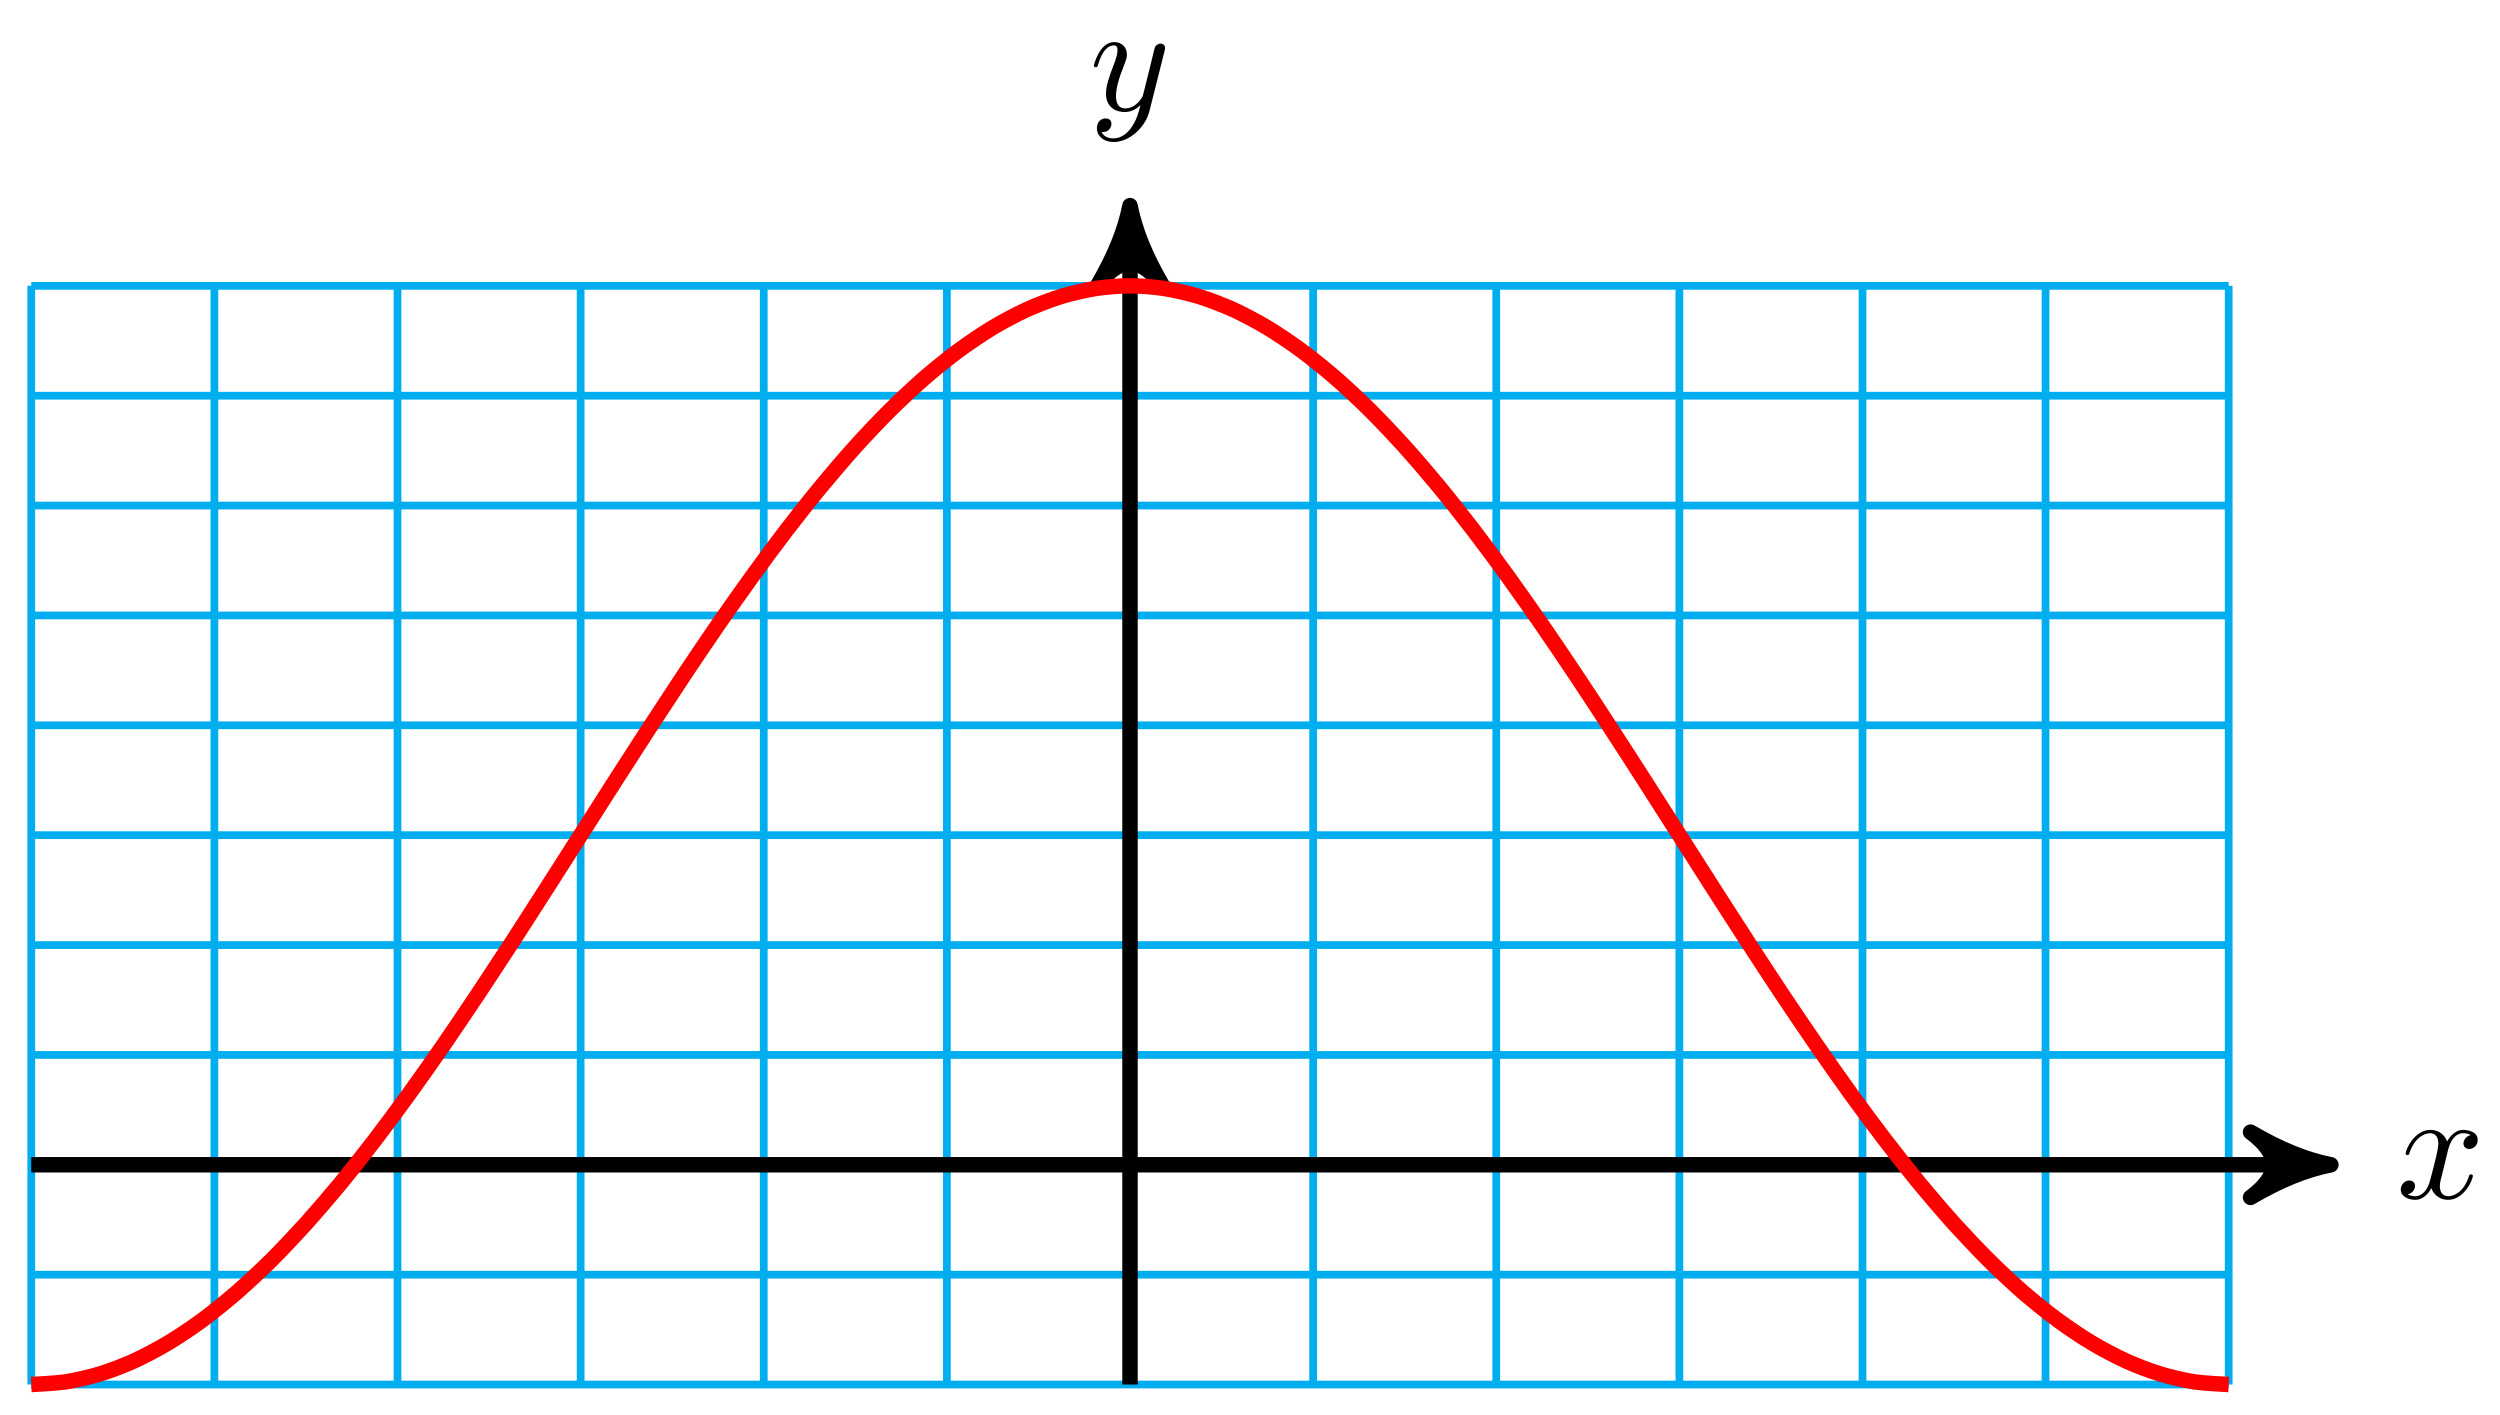
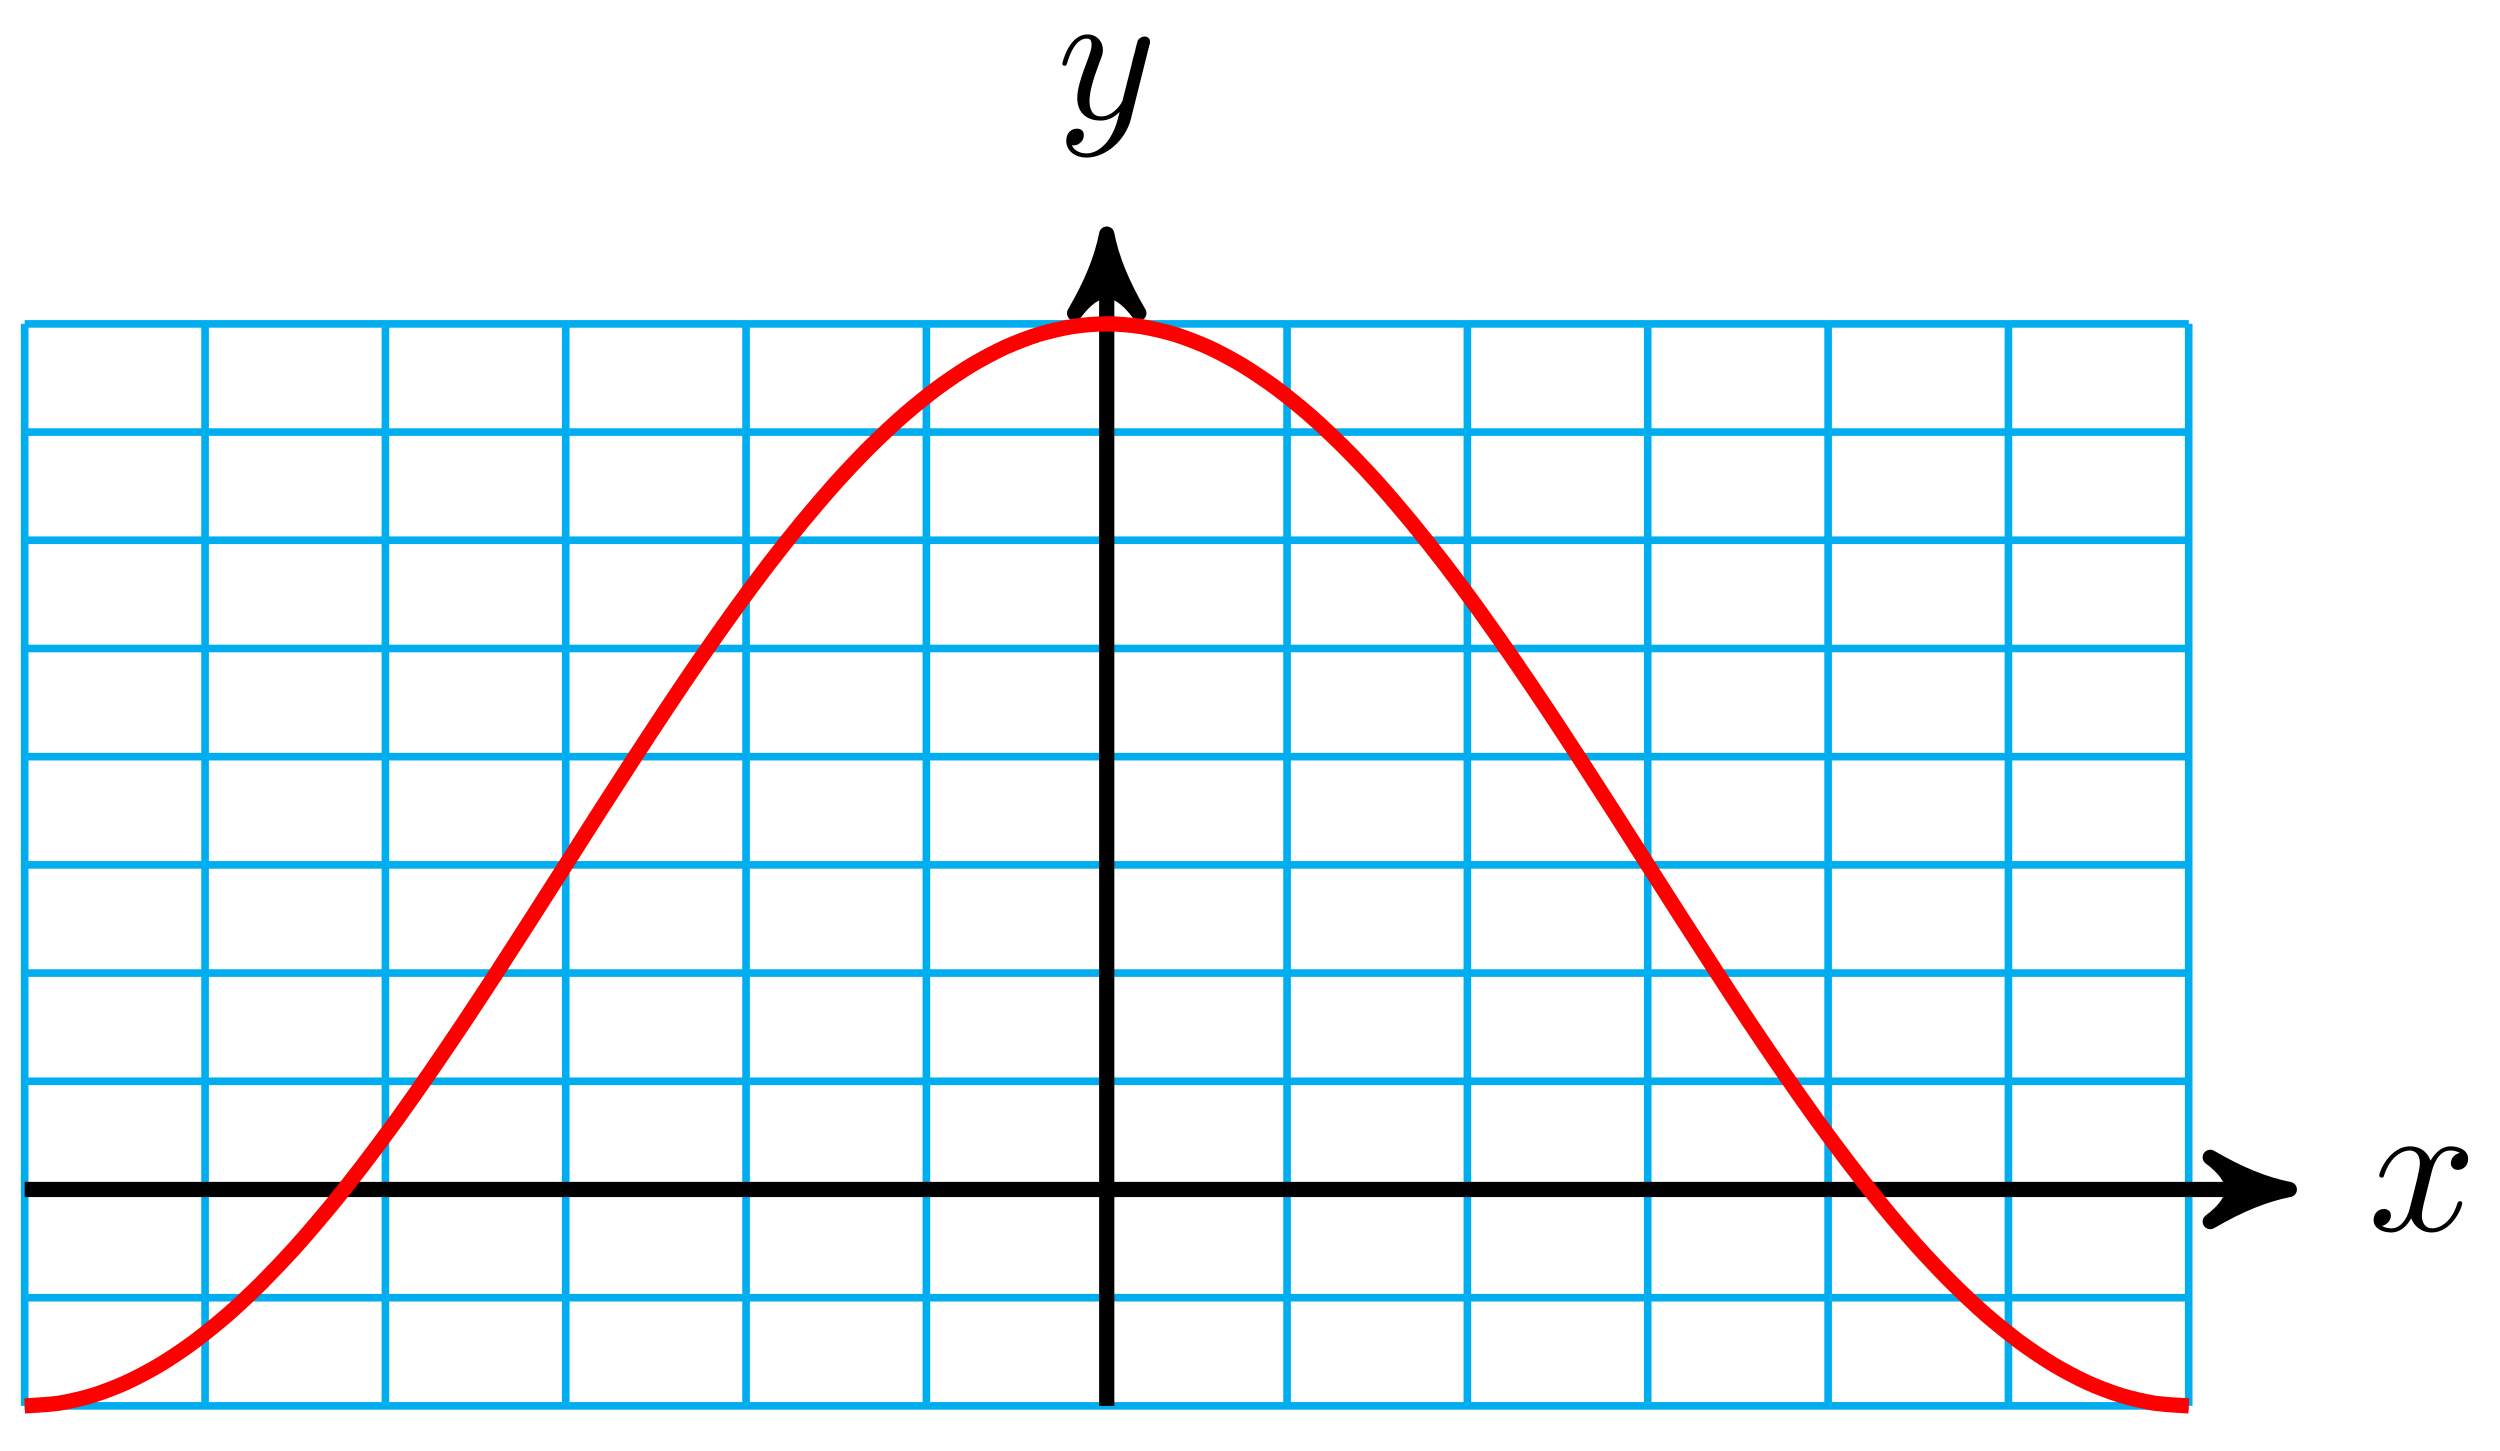
- <svg xmlns="http://www.w3.org/2000/svg" xmlns:xlink="http://www.w3.org/1999/xlink" width="129pt" height="73pt" viewBox="0 0 129 73" version="1.1">
+ <svg xmlns="http://www.w3.org/2000/svg" xmlns:xlink="http://www.w3.org/1999/xlink" width="131pt" height="76pt" viewBox="0 0 131 76" version="1.1">
  <defs>
    <g>
      <symbol overflow="visible" id="glyph0-0">
        <path style="stroke:none;" d="" />
      </symbol>
      <symbol overflow="visible" id="glyph0-1">
-         <path style="stroke:none;" d="M 2.656 -2.406 C 2.703 -2.609 2.891 -3.344 3.453 -3.344 C 3.484 -3.344 3.688 -3.344 3.844 -3.25 C 3.625 -3.203 3.469 -3 3.469 -2.812 C 3.469 -2.688 3.547 -2.531 3.766 -2.531 C 3.938 -2.531 4.203 -2.672 4.203 -3 C 4.203 -3.406 3.734 -3.516 3.453 -3.516 C 3 -3.516 2.719 -3.094 2.625 -2.922 C 2.422 -3.438 1.984 -3.516 1.766 -3.516 C 0.938 -3.516 0.484 -2.5 0.484 -2.297 C 0.484 -2.219 0.562 -2.219 0.578 -2.219 C 0.641 -2.219 0.656 -2.234 0.672 -2.297 C 0.953 -3.141 1.469 -3.344 1.75 -3.344 C 1.891 -3.344 2.172 -3.281 2.172 -2.812 C 2.172 -2.562 2.047 -2.031 1.75 -0.922 C 1.625 -0.422 1.344 -0.094 0.984 -0.094 C 0.938 -0.094 0.75 -0.094 0.594 -0.188 C 0.781 -0.234 0.969 -0.391 0.969 -0.625 C 0.969 -0.844 0.781 -0.906 0.672 -0.906 C 0.438 -0.906 0.234 -0.688 0.234 -0.438 C 0.234 -0.078 0.625 0.094 0.984 0.094 C 1.5 0.094 1.797 -0.469 1.812 -0.516 C 1.906 -0.219 2.203 0.094 2.672 0.094 C 3.5 0.094 3.953 -0.938 3.953 -1.141 C 3.953 -1.219 3.875 -1.219 3.859 -1.219 C 3.781 -1.219 3.766 -1.188 3.75 -1.125 C 3.484 -0.281 2.953 -0.094 2.688 -0.094 C 2.375 -0.094 2.25 -0.344 2.25 -0.609 C 2.25 -0.781 2.297 -0.969 2.391 -1.312 Z M 2.656 -2.406 " />
+         <path style="stroke:none;" d="M 3.328 -3.016 C 3.391 -3.266 3.625 -4.188 4.312 -4.188 C 4.359 -4.188 4.609 -4.188 4.812 -4.062 C 4.531 -4 4.344 -3.766 4.344 -3.516 C 4.344 -3.359 4.453 -3.172 4.719 -3.172 C 4.938 -3.172 5.25 -3.344 5.25 -3.75 C 5.25 -4.266 4.672 -4.406 4.328 -4.406 C 3.75 -4.406 3.406 -3.875 3.281 -3.656 C 3.031 -4.312 2.5 -4.406 2.203 -4.406 C 1.172 -4.406 0.594 -3.125 0.594 -2.875 C 0.594 -2.766 0.703 -2.766 0.719 -2.766 C 0.797 -2.766 0.828 -2.797 0.844 -2.875 C 1.188 -3.938 1.844 -4.188 2.188 -4.188 C 2.375 -4.188 2.719 -4.094 2.719 -3.516 C 2.719 -3.203 2.547 -2.547 2.188 -1.141 C 2.031 -0.531 1.672 -0.109 1.234 -0.109 C 1.172 -0.109 0.953 -0.109 0.734 -0.234 C 0.984 -0.297 1.203 -0.5 1.203 -0.781 C 1.203 -1.047 0.984 -1.125 0.844 -1.125 C 0.531 -1.125 0.297 -0.875 0.297 -0.547 C 0.297 -0.094 0.781 0.109 1.219 0.109 C 1.891 0.109 2.25 -0.594 2.266 -0.641 C 2.391 -0.281 2.75 0.109 3.344 0.109 C 4.375 0.109 4.938 -1.172 4.938 -1.422 C 4.938 -1.531 4.859 -1.531 4.828 -1.531 C 4.734 -1.531 4.719 -1.484 4.688 -1.422 C 4.359 -0.344 3.688 -0.109 3.375 -0.109 C 2.984 -0.109 2.828 -0.422 2.828 -0.766 C 2.828 -0.984 2.875 -1.203 2.984 -1.641 Z M 3.328 -3.016 " />
      </symbol>
      <symbol overflow="visible" id="glyph0-2">
-         <path style="stroke:none;" d="M 3.875 -3.031 C 3.906 -3.141 3.906 -3.156 3.906 -3.219 C 3.906 -3.359 3.797 -3.438 3.672 -3.438 C 3.594 -3.438 3.469 -3.391 3.391 -3.266 C 3.375 -3.234 3.312 -2.984 3.281 -2.844 C 3.234 -2.625 3.172 -2.422 3.125 -2.203 L 2.766 -0.766 C 2.734 -0.641 2.391 -0.094 1.859 -0.094 C 1.453 -0.094 1.375 -0.438 1.375 -0.734 C 1.375 -1.094 1.5 -1.594 1.781 -2.297 C 1.906 -2.625 1.938 -2.703 1.938 -2.875 C 1.938 -3.234 1.688 -3.516 1.281 -3.516 C 0.531 -3.516 0.234 -2.359 0.234 -2.297 C 0.234 -2.219 0.312 -2.219 0.328 -2.219 C 0.406 -2.219 0.422 -2.234 0.453 -2.359 C 0.672 -3.109 0.984 -3.344 1.266 -3.344 C 1.328 -3.344 1.453 -3.344 1.453 -3.094 C 1.453 -2.891 1.375 -2.688 1.328 -2.531 C 1 -1.688 0.859 -1.234 0.859 -0.859 C 0.859 -0.156 1.359 0.094 1.828 0.094 C 2.141 0.094 2.422 -0.047 2.641 -0.266 C 2.531 0.141 2.438 0.531 2.125 0.953 C 1.906 1.234 1.609 1.453 1.25 1.453 C 1.125 1.453 0.766 1.438 0.641 1.125 C 0.766 1.125 0.875 1.125 0.984 1.031 C 1.062 0.953 1.141 0.859 1.141 0.703 C 1.141 0.453 0.922 0.422 0.844 0.422 C 0.656 0.422 0.391 0.547 0.391 0.938 C 0.391 1.344 0.75 1.641 1.25 1.641 C 2.062 1.641 2.891 0.906 3.109 0.016 Z M 3.875 -3.031 " />
+         <path style="stroke:none;" d="M 4.844 -3.797 C 4.891 -3.938 4.891 -3.953 4.891 -4.031 C 4.891 -4.203 4.75 -4.297 4.594 -4.297 C 4.5 -4.297 4.344 -4.234 4.25 -4.094 C 4.234 -4.031 4.141 -3.734 4.109 -3.547 C 4.031 -3.297 3.969 -3.016 3.906 -2.75 L 3.453 -0.953 C 3.422 -0.812 2.984 -0.109 2.328 -0.109 C 1.828 -0.109 1.719 -0.547 1.719 -0.922 C 1.719 -1.375 1.891 -2 2.219 -2.875 C 2.375 -3.281 2.422 -3.391 2.422 -3.594 C 2.422 -4.031 2.109 -4.406 1.609 -4.406 C 0.656 -4.406 0.297 -2.953 0.297 -2.875 C 0.297 -2.766 0.391 -2.766 0.406 -2.766 C 0.516 -2.766 0.516 -2.797 0.562 -2.953 C 0.844 -3.891 1.234 -4.188 1.578 -4.188 C 1.656 -4.188 1.828 -4.188 1.828 -3.875 C 1.828 -3.625 1.719 -3.359 1.656 -3.172 C 1.25 -2.109 1.078 -1.547 1.078 -1.078 C 1.078 -0.188 1.703 0.109 2.297 0.109 C 2.688 0.109 3.016 -0.062 3.297 -0.344 C 3.172 0.172 3.047 0.672 2.656 1.203 C 2.391 1.531 2.016 1.828 1.562 1.828 C 1.422 1.828 0.969 1.797 0.797 1.406 C 0.953 1.406 1.094 1.406 1.219 1.281 C 1.328 1.203 1.422 1.062 1.422 0.875 C 1.422 0.562 1.156 0.531 1.062 0.531 C 0.828 0.531 0.5 0.688 0.5 1.172 C 0.5 1.672 0.938 2.047 1.562 2.047 C 2.578 2.047 3.609 1.141 3.891 0.016 Z M 4.844 -3.797 " />
      </symbol>
    </g>
  </defs>
  <g id="surface1">
-     <path style="fill:none;stroke-width:0.399;stroke-linecap:butt;stroke-linejoin:miter;stroke:rgb(0%,67.839%,93.729%);stroke-opacity:1;stroke-miterlimit:10;" d="M -56.692 -11.338 L 56.691 -11.338 M -56.692 -5.67 L 56.691 -5.67 M -56.692 0.001 L 56.691 0.001 M -56.692 5.669 L 56.691 5.669 M -56.692 11.337 L 56.691 11.337 M -56.692 17.009 L 56.691 17.009 M -56.692 22.677 L 56.691 22.677 M -56.692 28.345 L 56.691 28.345 M -56.692 34.016 L 56.691 34.016 M -56.692 39.684 L 56.691 39.684 M -56.692 45.352 L 56.691 45.352 M -56.692 -11.338 L -56.692 45.356 M -47.243 -11.338 L -47.243 45.356 M -37.794 -11.338 L -37.794 45.356 M -28.346 -11.338 L -28.346 45.356 M -18.897 -11.338 L -18.897 45.356 M -9.448 -11.338 L -9.448 45.356 M 0.001 -11.338 L 0.001 45.356 M 9.45 -11.338 L 9.45 45.356 M 18.899 -11.338 L 18.899 45.356 M 28.348 -11.338 L 28.348 45.356 M 37.797 -11.338 L 37.797 45.356 M 47.242 -11.338 L 47.242 45.356 M 56.691 -11.338 L 56.691 45.356 " transform="matrix(1.00003,0,0,-1.00002,58.3073,60.10292)" />
-     <path style="fill:none;stroke-width:0.797;stroke-linecap:butt;stroke-linejoin:miter;stroke:rgb(0%,0%,0%);stroke-opacity:1;stroke-miterlimit:10;" d="M -56.692 0.001 L 60.929 0.001 " transform="matrix(1.00003,0,0,-1.00002,58.3073,60.10292)" />
-     <path style="fill-rule:nonzero;fill:rgb(0%,0%,0%);fill-opacity:1;stroke-width:0.797;stroke-linecap:butt;stroke-linejoin:round;stroke:rgb(0%,0%,0%);stroke-opacity:1;stroke-miterlimit:10;" d="M 1.037 0.001 C -0.26 0.259 -1.553 0.779 -3.108 1.685 C -1.553 0.517 -1.553 -0.518 -3.108 -1.682 C -1.553 -0.776 -0.26 -0.26 1.037 0.001 Z M 1.037 0.001 " transform="matrix(1.00003,0,0,-1.00002,119.2366,60.10292)" />
+     <path style="fill:none;stroke-width:0.399;stroke-linecap:butt;stroke-linejoin:miter;stroke:rgb(0%,67.839%,93.729%);stroke-opacity:1;stroke-miterlimit:10;" d="M -56.695 -11.339 L 56.694 -11.339 M -56.695 -5.671 L 56.694 -5.671 M -56.695 0 L 56.694 0 M -56.695 5.668 L 56.694 5.668 M -56.695 11.339 L 56.694 11.339 M -56.695 17.007 L 56.694 17.007 M -56.695 22.678 L 56.694 22.678 M -56.695 28.345 L 56.694 28.345 M -56.695 34.017 L 56.694 34.017 M -56.695 39.684 L 56.694 39.684 M -56.695 45.352 L 56.694 45.352 M -56.695 -11.339 L -56.695 45.356 M -47.242 -11.339 L -47.242 45.356 M -37.794 -11.339 L -37.794 45.356 M -28.346 -11.339 L -28.346 45.356 M -18.897 -11.339 L -18.897 45.356 M -9.449 -11.339 L -9.449 45.356 M -0 -11.339 L -0 45.356 M 9.448 -11.339 L 9.448 45.356 M 18.896 -11.339 L 18.896 45.356 M 28.345 -11.339 L 28.345 45.356 M 37.797 -11.339 L 37.797 45.356 M 47.245 -11.339 L 47.245 45.356 M 56.69 -11.339 L 56.69 45.356 " transform="matrix(1.00009,0,0,-1.00009,57.9926,62.32844)" />
+     <path style="fill:none;stroke-width:0.797;stroke-linecap:butt;stroke-linejoin:miter;stroke:rgb(0%,0%,0%);stroke-opacity:1;stroke-miterlimit:10;" d="M -56.695 0 L 60.928 0 " transform="matrix(1.00009,0,0,-1.00009,57.9926,62.32844)" />
+     <path style="fill-rule:nonzero;fill:rgb(0%,0%,0%);fill-opacity:1;stroke-width:0.797;stroke-linecap:butt;stroke-linejoin:round;stroke:rgb(0%,0%,0%);stroke-opacity:1;stroke-miterlimit:10;" d="M 1.035 0 C -0.258 0.258 -1.554 0.778 -3.109 1.684 C -1.554 0.52 -1.554 -0.519 -3.109 -1.683 C -1.554 -0.777 -0.258 -0.257 1.035 0 Z M 1.035 0 " transform="matrix(1.00009,0,0,-1.00009,118.9255,62.32844)" />
    <g style="fill:rgb(0%,0%,0%);fill-opacity:1;">
-       <use xlink:href="#glyph0-1" x="123.646" y="61.818" />
+       <use xlink:href="#glyph0-1" x="124.08" y="64.474" />
    </g>
-     <path style="fill:none;stroke-width:0.797;stroke-linecap:butt;stroke-linejoin:miter;stroke:rgb(0%,0%,0%);stroke-opacity:1;stroke-miterlimit:10;" d="M 0.001 -11.338 L 0.001 48.454 " transform="matrix(1.00003,0,0,-1.00002,58.3073,60.10292)" />
-     <path style="fill-rule:nonzero;fill:rgb(0%,0%,0%);fill-opacity:1;stroke-width:0.797;stroke-linecap:butt;stroke-linejoin:round;stroke:rgb(0%,0%,0%);stroke-opacity:1;stroke-miterlimit:10;" d="M 1.038 -0.001 C -0.259 0.26 -1.552 0.776 -3.107 1.682 C -1.552 0.518 -1.552 -0.517 -3.107 -1.685 C -1.552 -0.779 -0.259 -0.259 1.038 -0.001 Z M 1.038 -0.001 " transform="matrix(0,-1.00002,-1.00003,0,58.3073,11.64695)" />
+     <path style="fill:none;stroke-width:0.797;stroke-linecap:butt;stroke-linejoin:miter;stroke:rgb(0%,0%,0%);stroke-opacity:1;stroke-miterlimit:10;" d="M -0 -11.339 L -0 49.023 " transform="matrix(1.00009,0,0,-1.00009,57.9926,62.32844)" />
+     <path style="fill-rule:nonzero;fill:rgb(0%,0%,0%);fill-opacity:1;stroke-width:0.797;stroke-linecap:butt;stroke-linejoin:round;stroke:rgb(0%,0%,0%);stroke-opacity:1;stroke-miterlimit:10;" d="M 1.036 0 C -0.26 0.258 -1.553 0.778 -3.108 1.684 C -1.553 0.52 -1.553 -0.519 -3.108 -1.683 C -1.553 -0.777 -0.26 -0.257 1.036 0 Z M 1.036 0 " transform="matrix(0,-1.00009,-1.00009,0,57.9926,13.30215)" />
    <g style="fill:rgb(0%,0%,0%);fill-opacity:1;">
-       <use xlink:href="#glyph0-2" x="56.21" y="5.687" />
+       <use xlink:href="#glyph0-2" x="55.371" y="6.21" />
    </g>
-     <path style="fill:none;stroke-width:0.797;stroke-linecap:butt;stroke-linejoin:miter;stroke:rgb(100%,0%,0%);stroke-opacity:1;stroke-miterlimit:10;" d="M -56.692 -11.338 C -56.692 -11.338 -55.411 -11.276 -54.923 -11.202 C -54.431 -11.123 -53.642 -10.944 -53.149 -10.791 C -52.657 -10.643 -51.868 -10.342 -51.376 -10.116 C -50.888 -9.893 -50.099 -9.475 -49.607 -9.178 C -49.114 -8.885 -48.325 -8.354 -47.833 -7.991 C -47.341 -7.627 -46.556 -6.987 -46.064 -6.561 C -45.572 -6.131 -44.783 -5.393 -44.29 -4.905 C -43.798 -4.413 -43.013 -3.581 -42.521 -3.038 C -42.029 -2.491 -41.24 -1.569 -40.747 -0.975 C -40.255 -0.378 -39.466 0.619 -38.978 1.259 C -38.486 1.9 -37.697 2.966 -37.205 3.646 C -36.712 4.325 -35.923 5.447 -35.431 6.161 C -34.943 6.872 -34.154 8.04 -33.662 8.779 C -33.17 9.517 -32.381 10.724 -31.888 11.478 C -31.396 12.235 -30.611 13.462 -30.119 14.232 C -29.627 14.997 -28.838 16.235 -28.346 17.009 C -27.853 17.778 -27.068 19.021 -26.576 19.786 C -26.084 20.552 -25.295 21.782 -24.803 22.536 C -24.31 23.294 -23.521 24.497 -23.033 25.235 C -22.541 25.973 -21.752 27.141 -21.26 27.856 C -20.768 28.567 -19.979 29.688 -19.486 30.368 C -18.998 31.048 -18.209 32.114 -17.717 32.755 C -17.225 33.395 -16.436 34.395 -15.944 34.989 C -15.451 35.587 -14.666 36.508 -14.174 37.051 C -13.682 37.598 -12.893 38.43 -12.401 38.919 C -11.909 39.407 -11.123 40.149 -10.631 40.575 C -10.139 41.004 -9.35 41.641 -8.858 42.004 C -8.366 42.368 -7.577 42.899 -7.088 43.196 C -6.596 43.489 -5.807 43.911 -5.315 44.133 C -4.823 44.356 -4.034 44.657 -3.542 44.809 C -3.053 44.957 -2.264 45.141 -1.772 45.215 C -1.28 45.293 -0.491 45.356 0.001 45.356 C 0.493 45.356 1.279 45.293 1.771 45.215 C 2.263 45.141 3.052 44.957 3.544 44.809 C 4.036 44.657 4.821 44.356 5.314 44.133 C 5.806 43.911 6.595 43.489 7.087 43.196 C 7.579 42.899 8.368 42.368 8.856 42.004 C 9.349 41.641 10.138 41.004 10.63 40.575 C 11.122 40.149 11.911 39.407 12.403 38.919 C 12.892 38.43 13.681 37.598 14.173 37.051 C 14.665 36.508 15.454 35.587 15.946 34.989 C 16.438 34.395 17.223 33.395 17.716 32.755 C 18.208 32.114 18.997 31.048 19.489 30.368 C 19.981 29.688 20.766 28.567 21.258 27.856 C 21.751 27.141 22.54 25.973 23.032 25.235 C 23.524 24.497 24.313 23.294 24.801 22.536 C 25.294 21.782 26.083 20.552 26.575 19.786 C 27.067 19.021 27.856 17.778 28.348 17.009 C 28.836 16.235 29.625 14.997 30.118 14.232 C 30.61 13.462 31.399 12.235 31.891 11.478 C 32.383 10.724 33.168 9.517 33.66 8.779 C 34.153 8.04 34.942 6.872 35.434 6.161 C 35.926 5.447 36.711 4.325 37.203 3.646 C 37.695 2.966 38.485 1.9 38.977 1.259 C 39.469 0.619 40.258 -0.378 40.746 -0.975 C 41.238 -1.569 42.027 -2.491 42.52 -3.038 C 43.012 -3.581 43.801 -4.413 44.293 -4.905 C 44.781 -5.393 45.57 -6.131 46.062 -6.561 C 46.555 -6.987 47.344 -7.627 47.836 -7.991 C 48.328 -8.354 49.113 -8.885 49.605 -9.178 C 50.097 -9.475 50.886 -9.893 51.379 -10.116 C 51.871 -10.342 52.656 -10.643 53.148 -10.791 C 53.64 -10.944 54.429 -11.123 54.922 -11.202 C 55.414 -11.276 56.691 -11.338 56.691 -11.338 " transform="matrix(1.00003,0,0,-1.00002,58.3073,60.10292)" />
+     <path style="fill:none;stroke-width:0.797;stroke-linecap:butt;stroke-linejoin:miter;stroke:rgb(100%,0%,0%);stroke-opacity:1;stroke-miterlimit:10;" d="M -56.695 -11.339 C -56.695 -11.339 -55.413 -11.276 -54.921 -11.202 C -54.429 -11.124 -53.64 -10.944 -53.148 -10.792 C -52.66 -10.643 -51.871 -10.343 -51.379 -10.116 C -50.886 -9.893 -50.097 -9.475 -49.605 -9.179 C -49.113 -8.886 -48.324 -8.354 -47.836 -7.991 C -47.344 -7.628 -46.555 -6.987 -46.063 -6.562 C -45.571 -6.132 -44.782 -5.394 -44.289 -4.902 C -43.801 -4.413 -43.012 -3.581 -42.52 -3.035 C -42.028 -2.492 -41.239 -1.57 -40.747 -0.972 C -40.255 -0.379 -39.47 0.617 -38.977 1.262 C -38.485 1.902 -37.696 2.965 -37.204 3.645 C -36.712 4.324 -35.923 5.449 -35.435 6.16 C -34.943 6.875 -34.154 8.043 -33.661 8.781 C -33.169 9.519 -32.38 10.722 -31.888 11.48 C -31.4 12.234 -30.611 13.464 -30.119 14.23 C -29.627 14.995 -28.838 16.237 -28.346 17.007 C -27.853 17.78 -27.068 19.018 -26.576 19.788 C -26.084 20.553 -25.295 21.78 -24.803 22.537 C -24.311 23.295 -23.522 24.498 -23.03 25.236 C -22.541 25.975 -21.752 27.142 -21.26 27.853 C -20.768 28.568 -19.979 29.689 -19.487 30.369 C -18.995 31.048 -18.21 32.115 -17.718 32.755 C -17.225 33.396 -16.436 34.392 -15.944 34.989 C -15.452 35.587 -14.663 36.505 -14.175 37.052 C -13.683 37.598 -12.894 38.43 -12.402 38.919 C -11.909 39.407 -11.121 40.149 -10.628 40.575 C -10.14 41.004 -9.351 41.641 -8.859 42.004 C -8.367 42.368 -7.578 42.899 -7.086 43.196 C -6.594 43.489 -5.808 43.91 -5.316 44.133 C -4.824 44.356 -4.035 44.66 -3.543 44.809 C -3.051 44.957 -2.262 45.141 -1.77 45.215 C -1.282 45.293 -0.493 45.356 -0 45.356 C 0.492 45.356 1.281 45.293 1.773 45.215 C 2.265 45.141 3.05 44.957 3.542 44.809 C 4.034 44.66 4.823 44.356 5.316 44.133 C 5.808 43.91 6.597 43.489 7.085 43.196 C 7.577 42.899 8.366 42.368 8.858 42.004 C 9.35 41.641 10.139 41.004 10.631 40.575 C 11.12 40.149 11.909 39.407 12.401 38.919 C 12.893 38.43 13.682 37.598 14.174 37.052 C 14.666 36.505 15.451 35.587 15.943 34.989 C 16.436 34.392 17.225 33.396 17.717 32.755 C 18.209 32.115 18.998 31.048 19.49 30.369 C 19.978 29.689 20.767 28.568 21.259 27.853 C 21.752 27.142 22.541 25.975 23.033 25.236 C 23.525 24.498 24.31 23.295 24.802 22.537 C 25.294 21.78 26.083 20.553 26.575 19.788 C 27.067 19.018 27.856 17.78 28.345 17.007 C 28.837 16.237 29.626 14.995 30.118 14.23 C 30.61 13.464 31.399 12.234 31.891 11.48 C 32.379 10.722 33.168 9.519 33.661 8.781 C 34.153 8.043 34.942 6.875 35.434 6.16 C 35.926 5.449 36.711 4.324 37.203 3.645 C 37.695 2.965 38.484 1.902 38.977 1.262 C 39.469 0.617 40.258 -0.379 40.75 -0.972 C 41.238 -1.57 42.027 -2.492 42.519 -3.035 C 43.011 -3.581 43.8 -4.413 44.292 -4.902 C 44.785 -5.394 45.57 -6.132 46.062 -6.562 C 46.554 -6.987 47.343 -7.628 47.835 -7.991 C 48.327 -8.354 49.116 -8.886 49.604 -9.179 C 50.097 -9.475 50.886 -9.893 51.378 -10.116 C 51.87 -10.343 52.659 -10.643 53.151 -10.792 C 53.639 -10.944 54.428 -11.124 54.92 -11.202 C 55.413 -11.276 56.694 -11.339 56.694 -11.339 " transform="matrix(1.00009,0,0,-1.00009,57.9926,62.32844)" />
  </g>
</svg>
